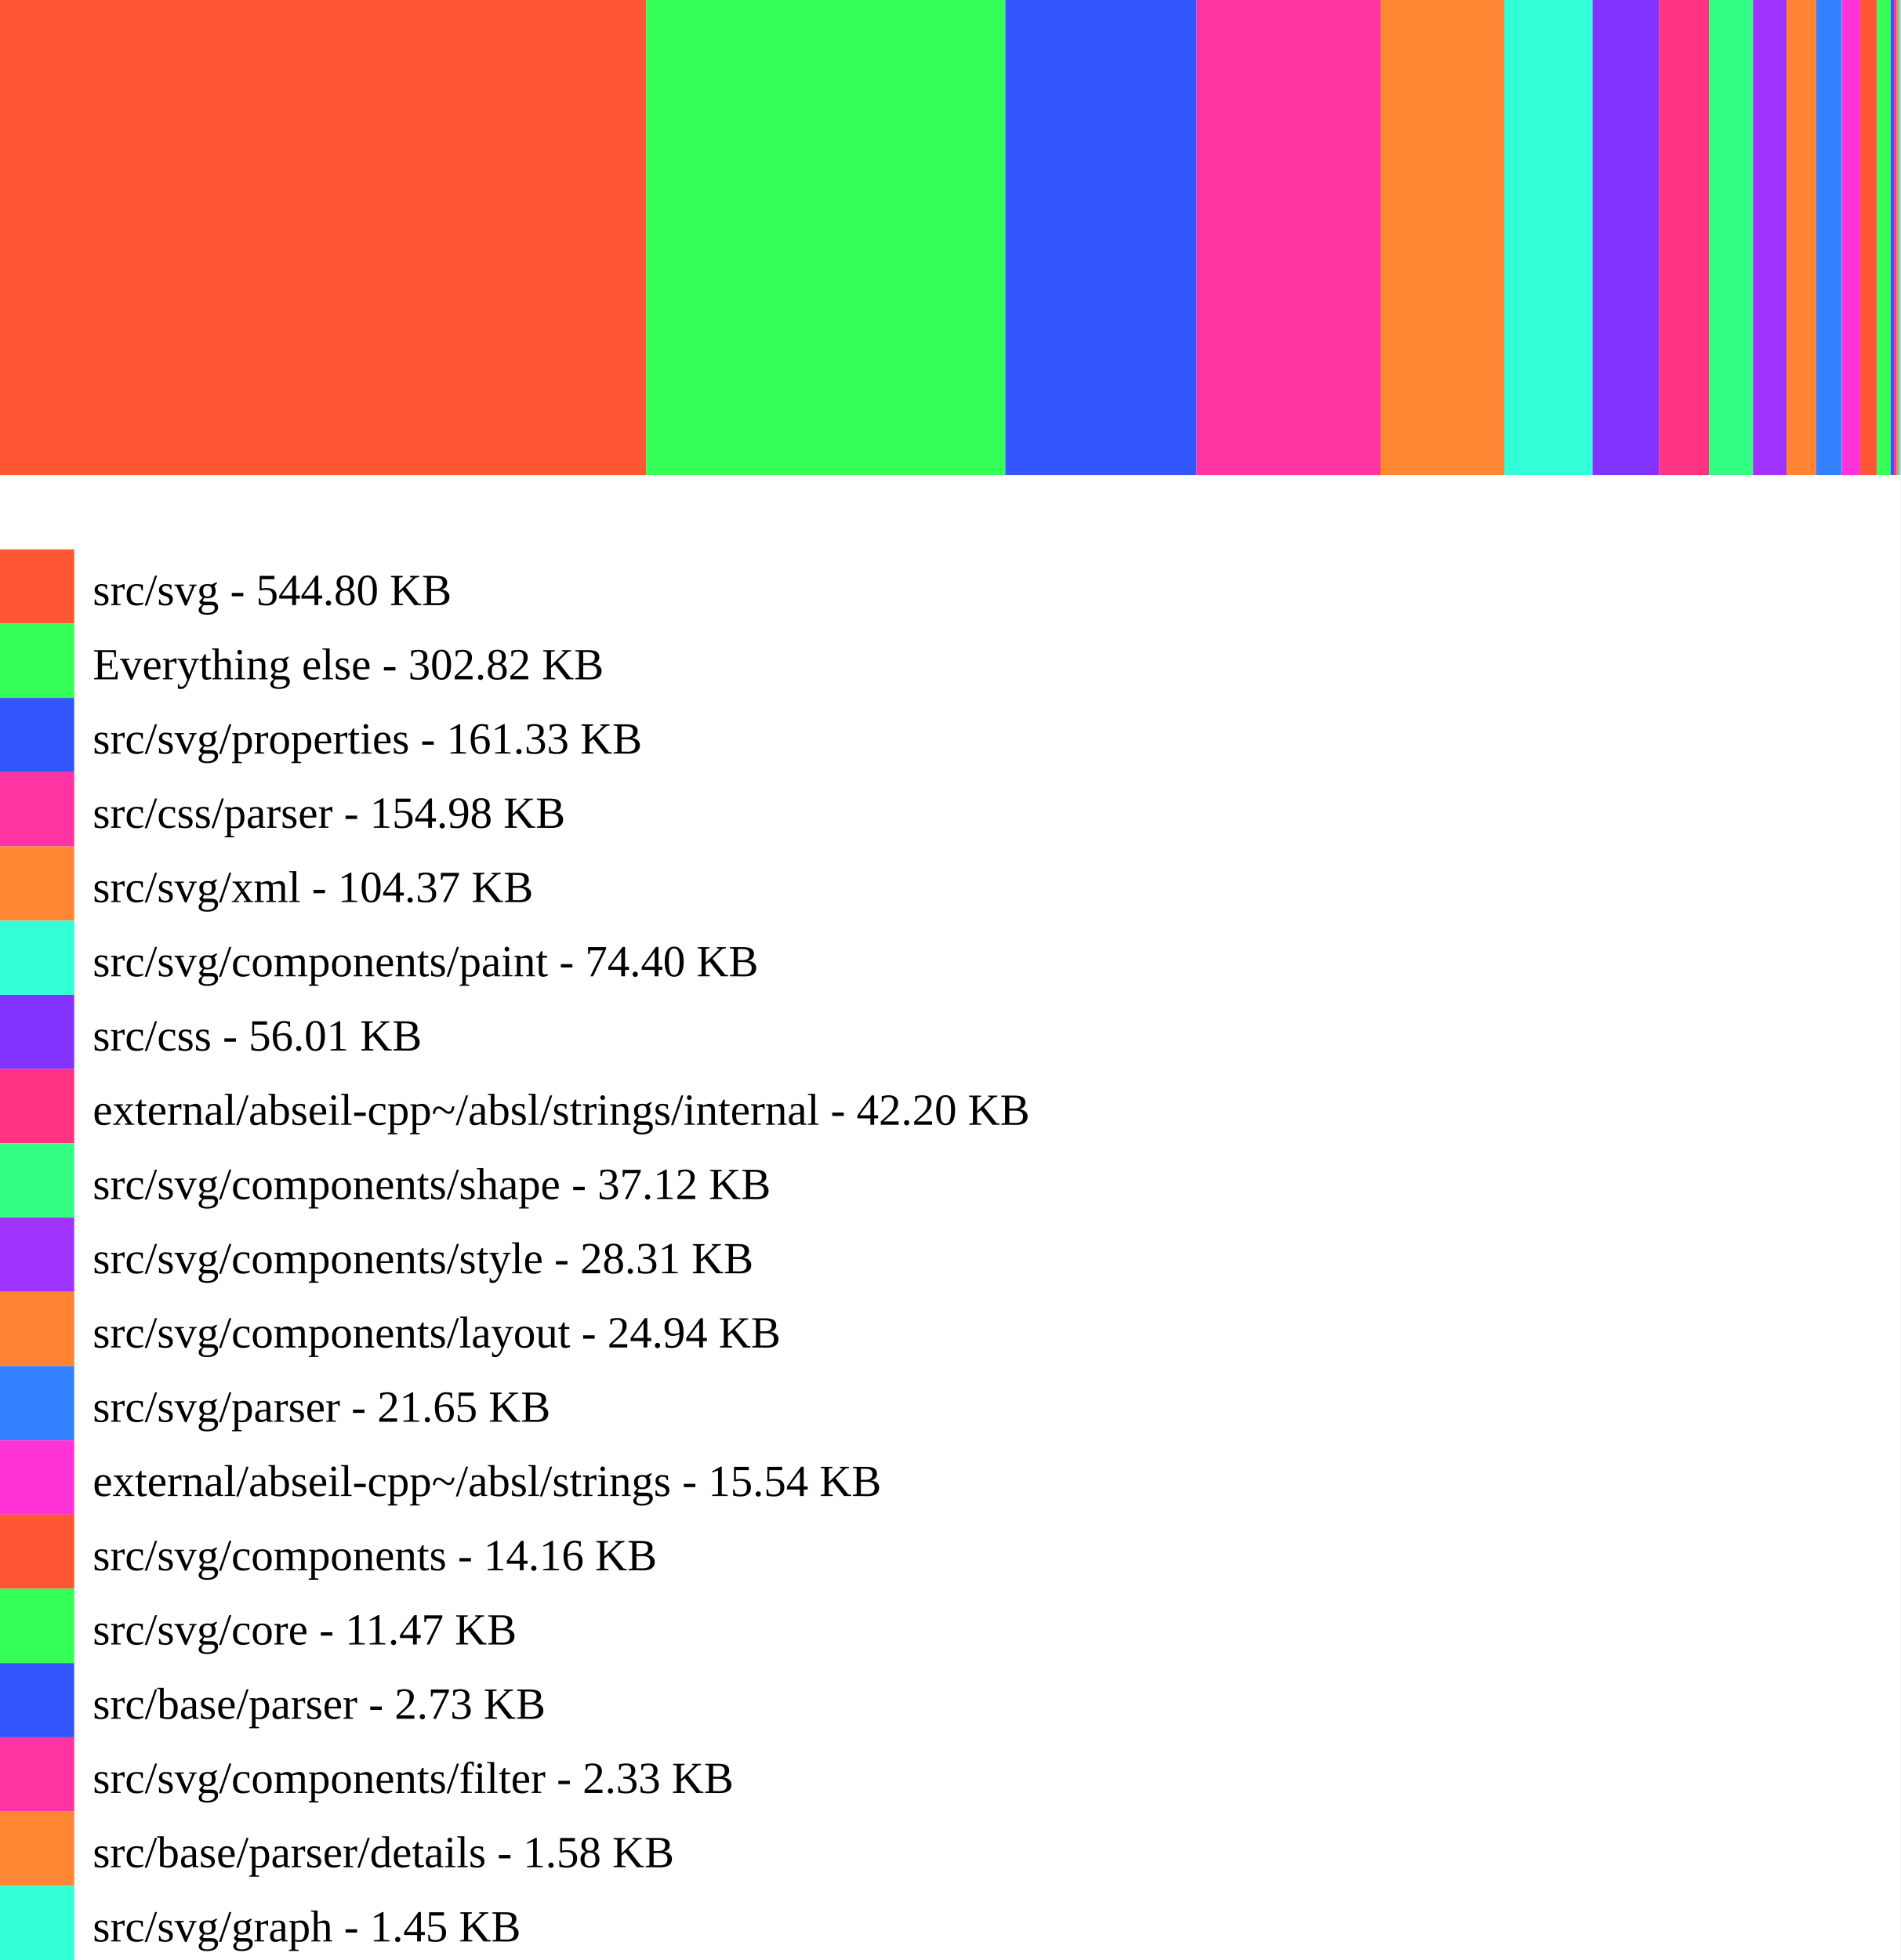
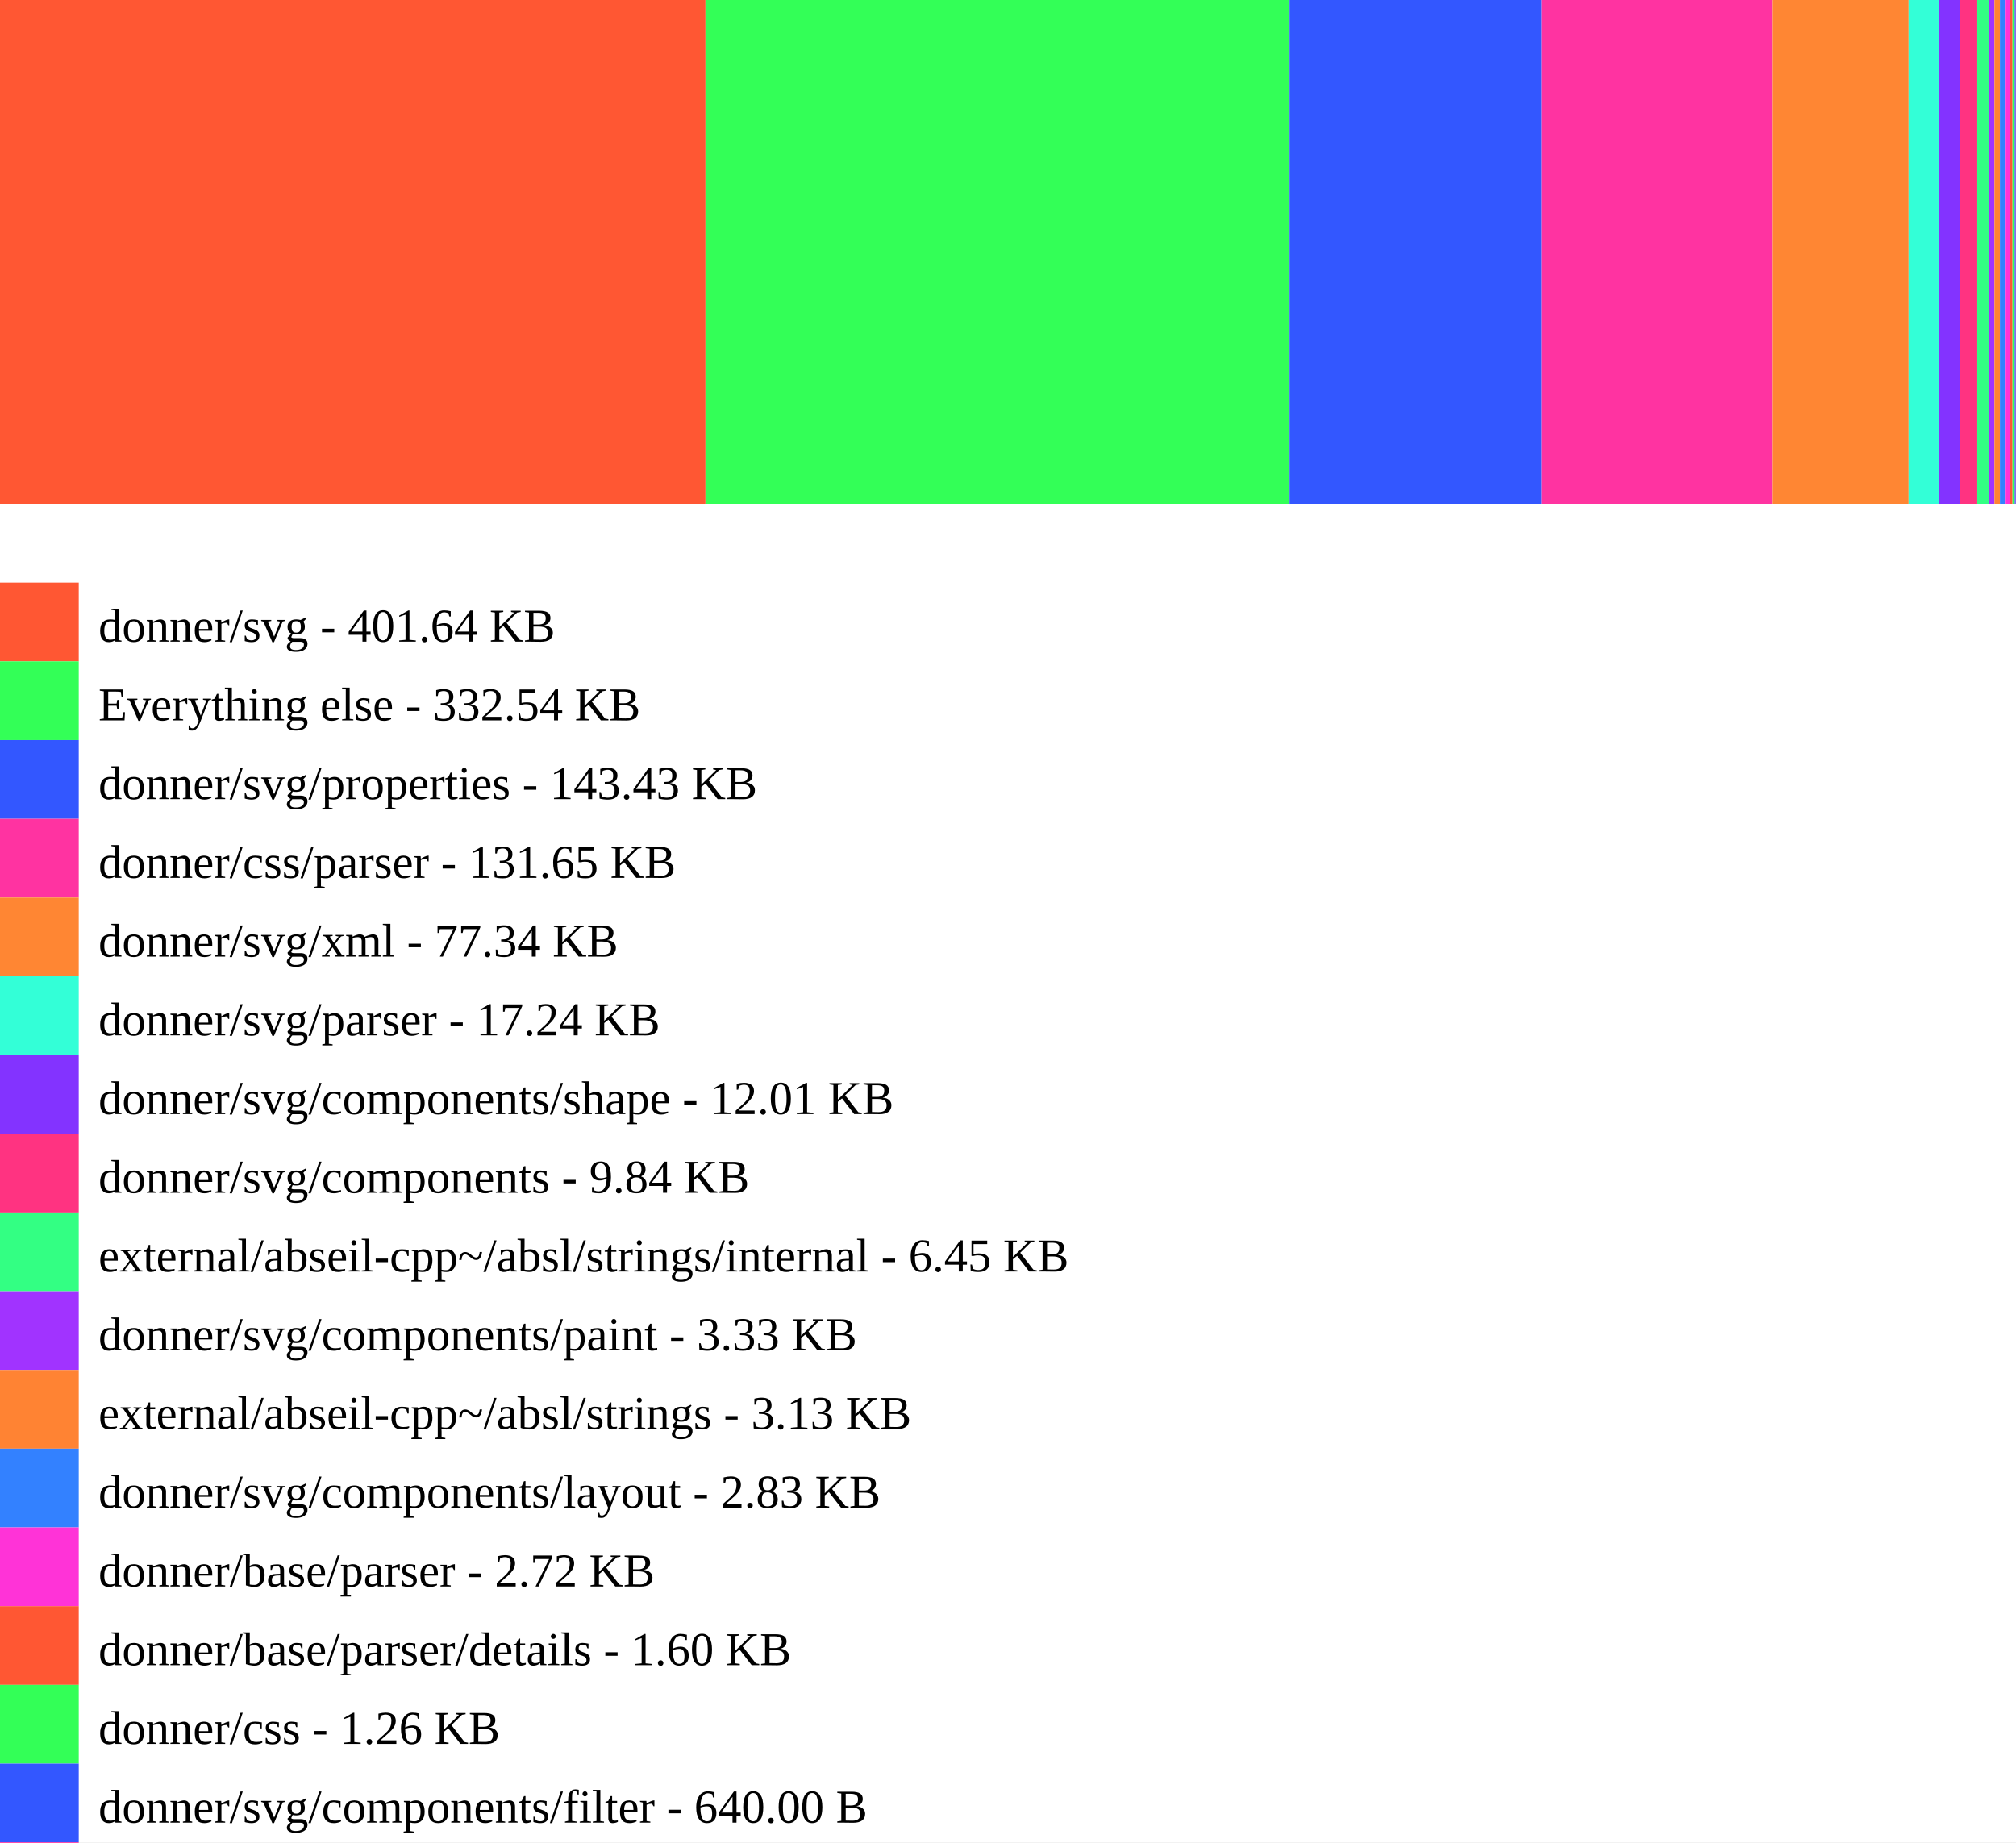
- <svg xmlns="http://www.w3.org/2000/svg" width="512" height="528">
-   <rect x="0" y="0" width="512" height="528" fill="white" />
-   <rect x="0" y="0" width="174.086" height="128" fill="#FF5733" />
-   <rect x="174.086" y="0" width="96.762" height="128" fill="#33FF57" />
-   <rect x="270.849" y="0" width="51.551" height="128" fill="#3357FF" />
-   <rect x="322.4" y="0" width="49.522" height="128" fill="#FF33A1" />
-   <rect x="371.922" y="0" width="33.351" height="128" fill="#FF8633" />
-   <rect x="405.274" y="0" width="23.775" height="128" fill="#33FFD7" />
-   <rect x="429.048" y="0" width="17.896" height="128" fill="#8333FF" />
-   <rect x="446.944" y="0" width="13.484" height="128" fill="#FF3381" />
-   <rect x="460.428" y="0" width="11.863" height="128" fill="#33FF83" />
-   <rect x="472.291" y="0" width="9.047" height="128" fill="#A133FF" />
-   <rect x="481.338" y="0" width="7.968" height="128" fill="#FF8333" />
-   <rect x="489.306" y="0" width="6.917" height="128" fill="#3381FF" />
-   <rect x="496.223" y="0" width="4.966" height="128" fill="#FF33D7" />
-   <rect x="501.19" y="0" width="4.523" height="128" fill="#FF5733" />
-   <rect x="505.713" y="0" width="3.664" height="128" fill="#33FF57" />
-   <rect x="509.377" y="0" width="0.873" height="128" fill="#3357FF" />
-   <rect x="510.25" y="0" width="0.746" height="128" fill="#FF33A1" />
-   <rect x="510.996" y="0" width="0.506" height="128" fill="#FF8633" />
-   <rect x="511.502" y="0" width="0.463" height="128" fill="#33FFD7" />
-   <rect x="511.965" y="0" width="0.035" height="128" fill="#8333FF" />
+ <svg xmlns="http://www.w3.org/2000/svg" width="512" height="468">
+   <rect x="0" y="0" width="512" height="468" fill="white" />
+   <rect x="0" y="0" width="179.172" height="128" fill="#FF5733" />
+   <rect x="179.172" y="0" width="148.346" height="128" fill="#33FF57" />
+   <rect x="327.518" y="0" width="63.983" height="128" fill="#3357FF" />
+   <rect x="391.501" y="0" width="58.728" height="128" fill="#FF33A1" />
+   <rect x="450.229" y="0" width="34.501" height="128" fill="#FF8633" />
+   <rect x="484.73" y="0" width="7.69" height="128" fill="#33FFD7" />
+   <rect x="492.419" y="0" width="5.357" height="128" fill="#8333FF" />
+   <rect x="497.776" y="0" width="4.389" height="128" fill="#FF3381" />
+   <rect x="502.165" y="0" width="2.878" height="128" fill="#33FF83" />
+   <rect x="505.043" y="0" width="1.485" height="128" fill="#A133FF" />
+   <rect x="506.528" y="0" width="1.397" height="128" fill="#FF8333" />
+   <rect x="507.925" y="0" width="1.26" height="128" fill="#3381FF" />
+   <rect x="509.185" y="0" width="1.214" height="128" fill="#FF33D7" />
+   <rect x="510.399" y="0" width="0.714" height="128" fill="#FF5733" />
+   <rect x="511.113" y="0" width="0.561" height="128" fill="#33FF57" />
+   <rect x="511.674" y="0" width="0.279" height="128" fill="#3357FF" />
+   <rect x="511.953" y="0" width="0.047" height="128" fill="#FF33A1" />
  <rect x="0" y="148" width="20" height="20" fill="#FF5733" />
-   <text x="25" y="163" fill="black" font-size="12">src/svg - 544.80 KB</text>
+   <text x="25" y="163" fill="black" font-size="12">donner/svg - 401.64 KB</text>
  <rect x="0" y="168" width="20" height="20" fill="#33FF57" />
-   <text x="25" y="183" fill="black" font-size="12">Everything else - 302.82 KB</text>
+   <text x="25" y="183" fill="black" font-size="12">Everything else - 332.54 KB</text>
  <rect x="0" y="188" width="20" height="20" fill="#3357FF" />
-   <text x="25" y="203" fill="black" font-size="12">src/svg/properties - 161.33 KB</text>
+   <text x="25" y="203" fill="black" font-size="12">donner/svg/properties - 143.43 KB</text>
  <rect x="0" y="208" width="20" height="20" fill="#FF33A1" />
-   <text x="25" y="223" fill="black" font-size="12">src/css/parser - 154.98 KB</text>
+   <text x="25" y="223" fill="black" font-size="12">donner/css/parser - 131.65 KB</text>
  <rect x="0" y="228" width="20" height="20" fill="#FF8633" />
-   <text x="25" y="243" fill="black" font-size="12">src/svg/xml - 104.37 KB</text>
+   <text x="25" y="243" fill="black" font-size="12">donner/svg/xml - 77.34 KB</text>
  <rect x="0" y="248" width="20" height="20" fill="#33FFD7" />
-   <text x="25" y="263" fill="black" font-size="12">src/svg/components/paint - 74.40 KB</text>
+   <text x="25" y="263" fill="black" font-size="12">donner/svg/parser - 17.24 KB</text>
  <rect x="0" y="268" width="20" height="20" fill="#8333FF" />
-   <text x="25" y="283" fill="black" font-size="12">src/css - 56.01 KB</text>
+   <text x="25" y="283" fill="black" font-size="12">donner/svg/components/shape - 12.01 KB</text>
  <rect x="0" y="288" width="20" height="20" fill="#FF3381" />
-   <text x="25" y="303" fill="black" font-size="12">external/abseil-cpp~/absl/strings/internal - 42.20 KB</text>
+   <text x="25" y="303" fill="black" font-size="12">donner/svg/components - 9.84 KB</text>
  <rect x="0" y="308" width="20" height="20" fill="#33FF83" />
-   <text x="25" y="323" fill="black" font-size="12">src/svg/components/shape - 37.12 KB</text>
+   <text x="25" y="323" fill="black" font-size="12">external/abseil-cpp~/absl/strings/internal - 6.45 KB</text>
  <rect x="0" y="328" width="20" height="20" fill="#A133FF" />
-   <text x="25" y="343" fill="black" font-size="12">src/svg/components/style - 28.31 KB</text>
+   <text x="25" y="343" fill="black" font-size="12">donner/svg/components/paint - 3.33 KB</text>
  <rect x="0" y="348" width="20" height="20" fill="#FF8333" />
-   <text x="25" y="363" fill="black" font-size="12">src/svg/components/layout - 24.94 KB</text>
+   <text x="25" y="363" fill="black" font-size="12">external/abseil-cpp~/absl/strings - 3.13 KB</text>
  <rect x="0" y="368" width="20" height="20" fill="#3381FF" />
-   <text x="25" y="383" fill="black" font-size="12">src/svg/parser - 21.65 KB</text>
+   <text x="25" y="383" fill="black" font-size="12">donner/svg/components/layout - 2.83 KB</text>
  <rect x="0" y="388" width="20" height="20" fill="#FF33D7" />
-   <text x="25" y="403" fill="black" font-size="12">external/abseil-cpp~/absl/strings - 15.54 KB</text>
+   <text x="25" y="403" fill="black" font-size="12">donner/base/parser - 2.72 KB</text>
  <rect x="0" y="408" width="20" height="20" fill="#FF5733" />
-   <text x="25" y="423" fill="black" font-size="12">src/svg/components - 14.16 KB</text>
+   <text x="25" y="423" fill="black" font-size="12">donner/base/parser/details - 1.60 KB</text>
  <rect x="0" y="428" width="20" height="20" fill="#33FF57" />
-   <text x="25" y="443" fill="black" font-size="12">src/svg/core - 11.47 KB</text>
+   <text x="25" y="443" fill="black" font-size="12">donner/css - 1.26 KB</text>
  <rect x="0" y="448" width="20" height="20" fill="#3357FF" />
-   <text x="25" y="463" fill="black" font-size="12">src/base/parser - 2.73 KB</text>
+   <text x="25" y="463" fill="black" font-size="12">donner/svg/components/filter - 640.00 B</text>
  <rect x="0" y="468" width="20" height="20" fill="#FF33A1" />
-   <text x="25" y="483" fill="black" font-size="12">src/svg/components/filter - 2.33 KB</text>
-   <rect x="0" y="488" width="20" height="20" fill="#FF8633" />
-   <text x="25" y="503" fill="black" font-size="12">src/base/parser/details - 1.58 KB</text>
-   <rect x="0" y="508" width="20" height="20" fill="#33FFD7" />
-   <text x="25" y="523" fill="black" font-size="12">src/svg/graph - 1.45 KB</text>
-   <rect x="0" y="528" width="20" height="20" fill="#8333FF" />
-   <text x="25" y="543" fill="black" font-size="12">src/svg/registry - 113.00 B</text>
+   <text x="25" y="483" fill="black" font-size="12">donner/svg/registry - 109.00 B</text>
</svg>
